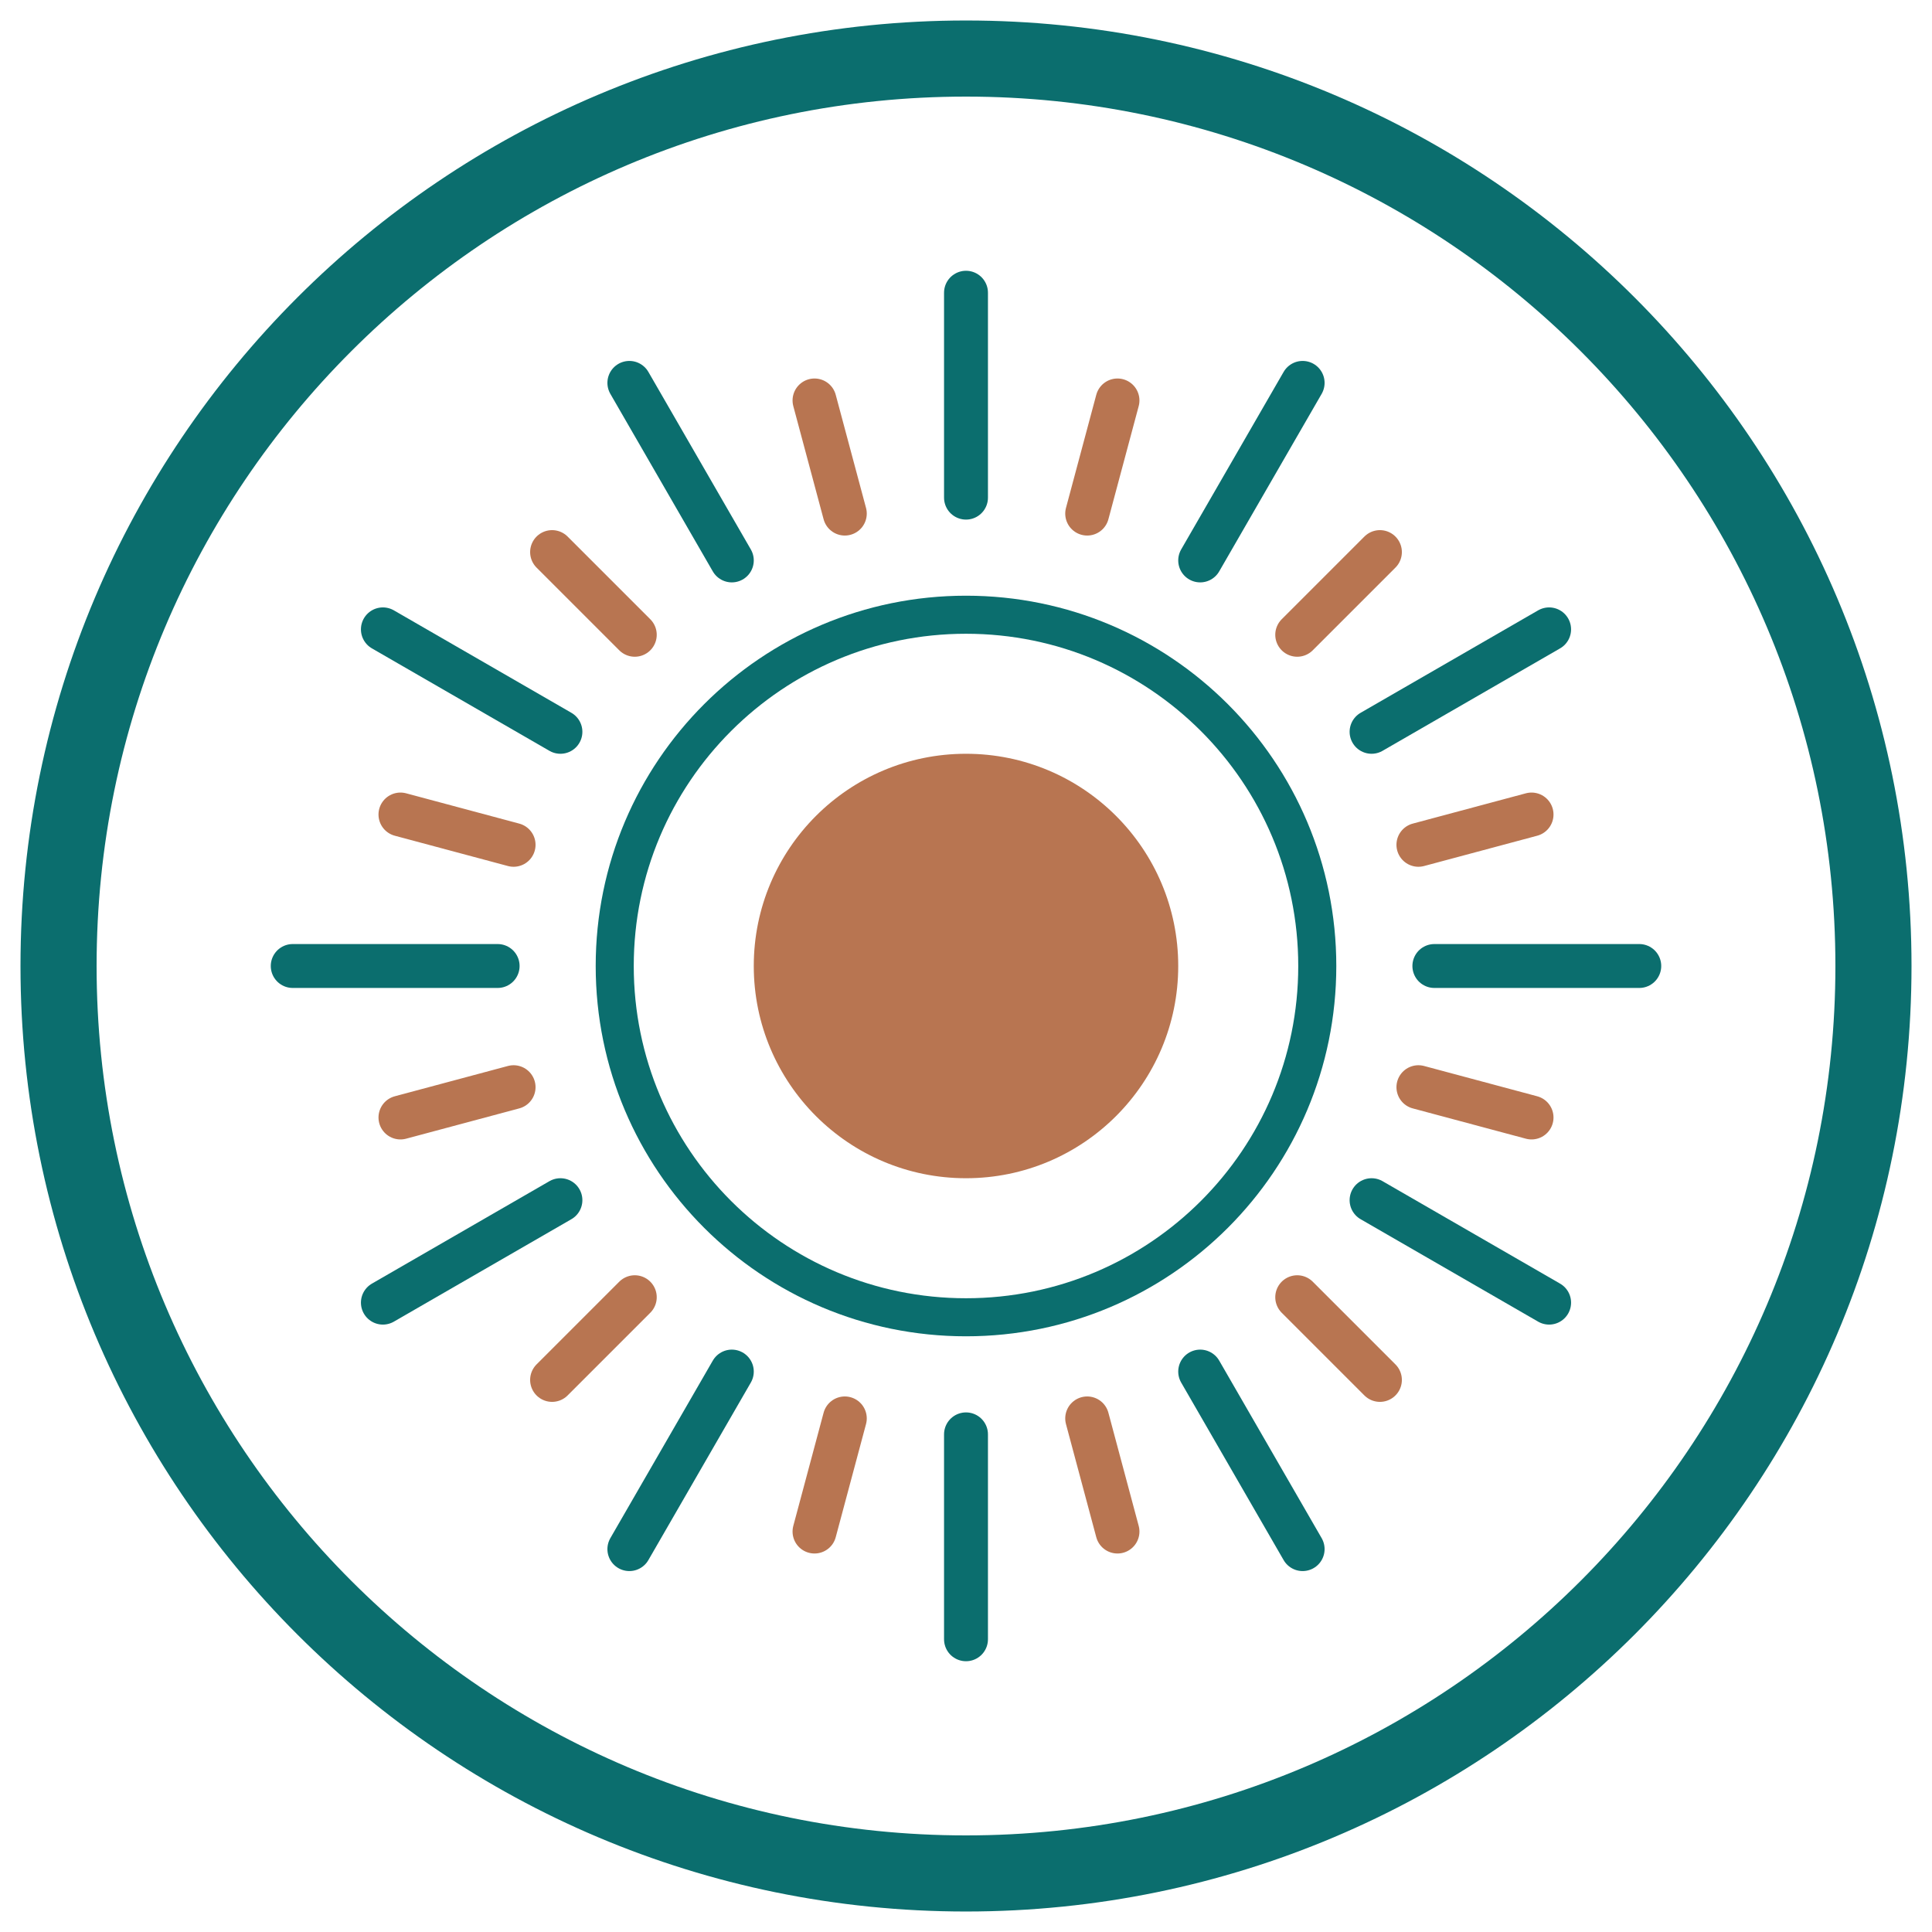
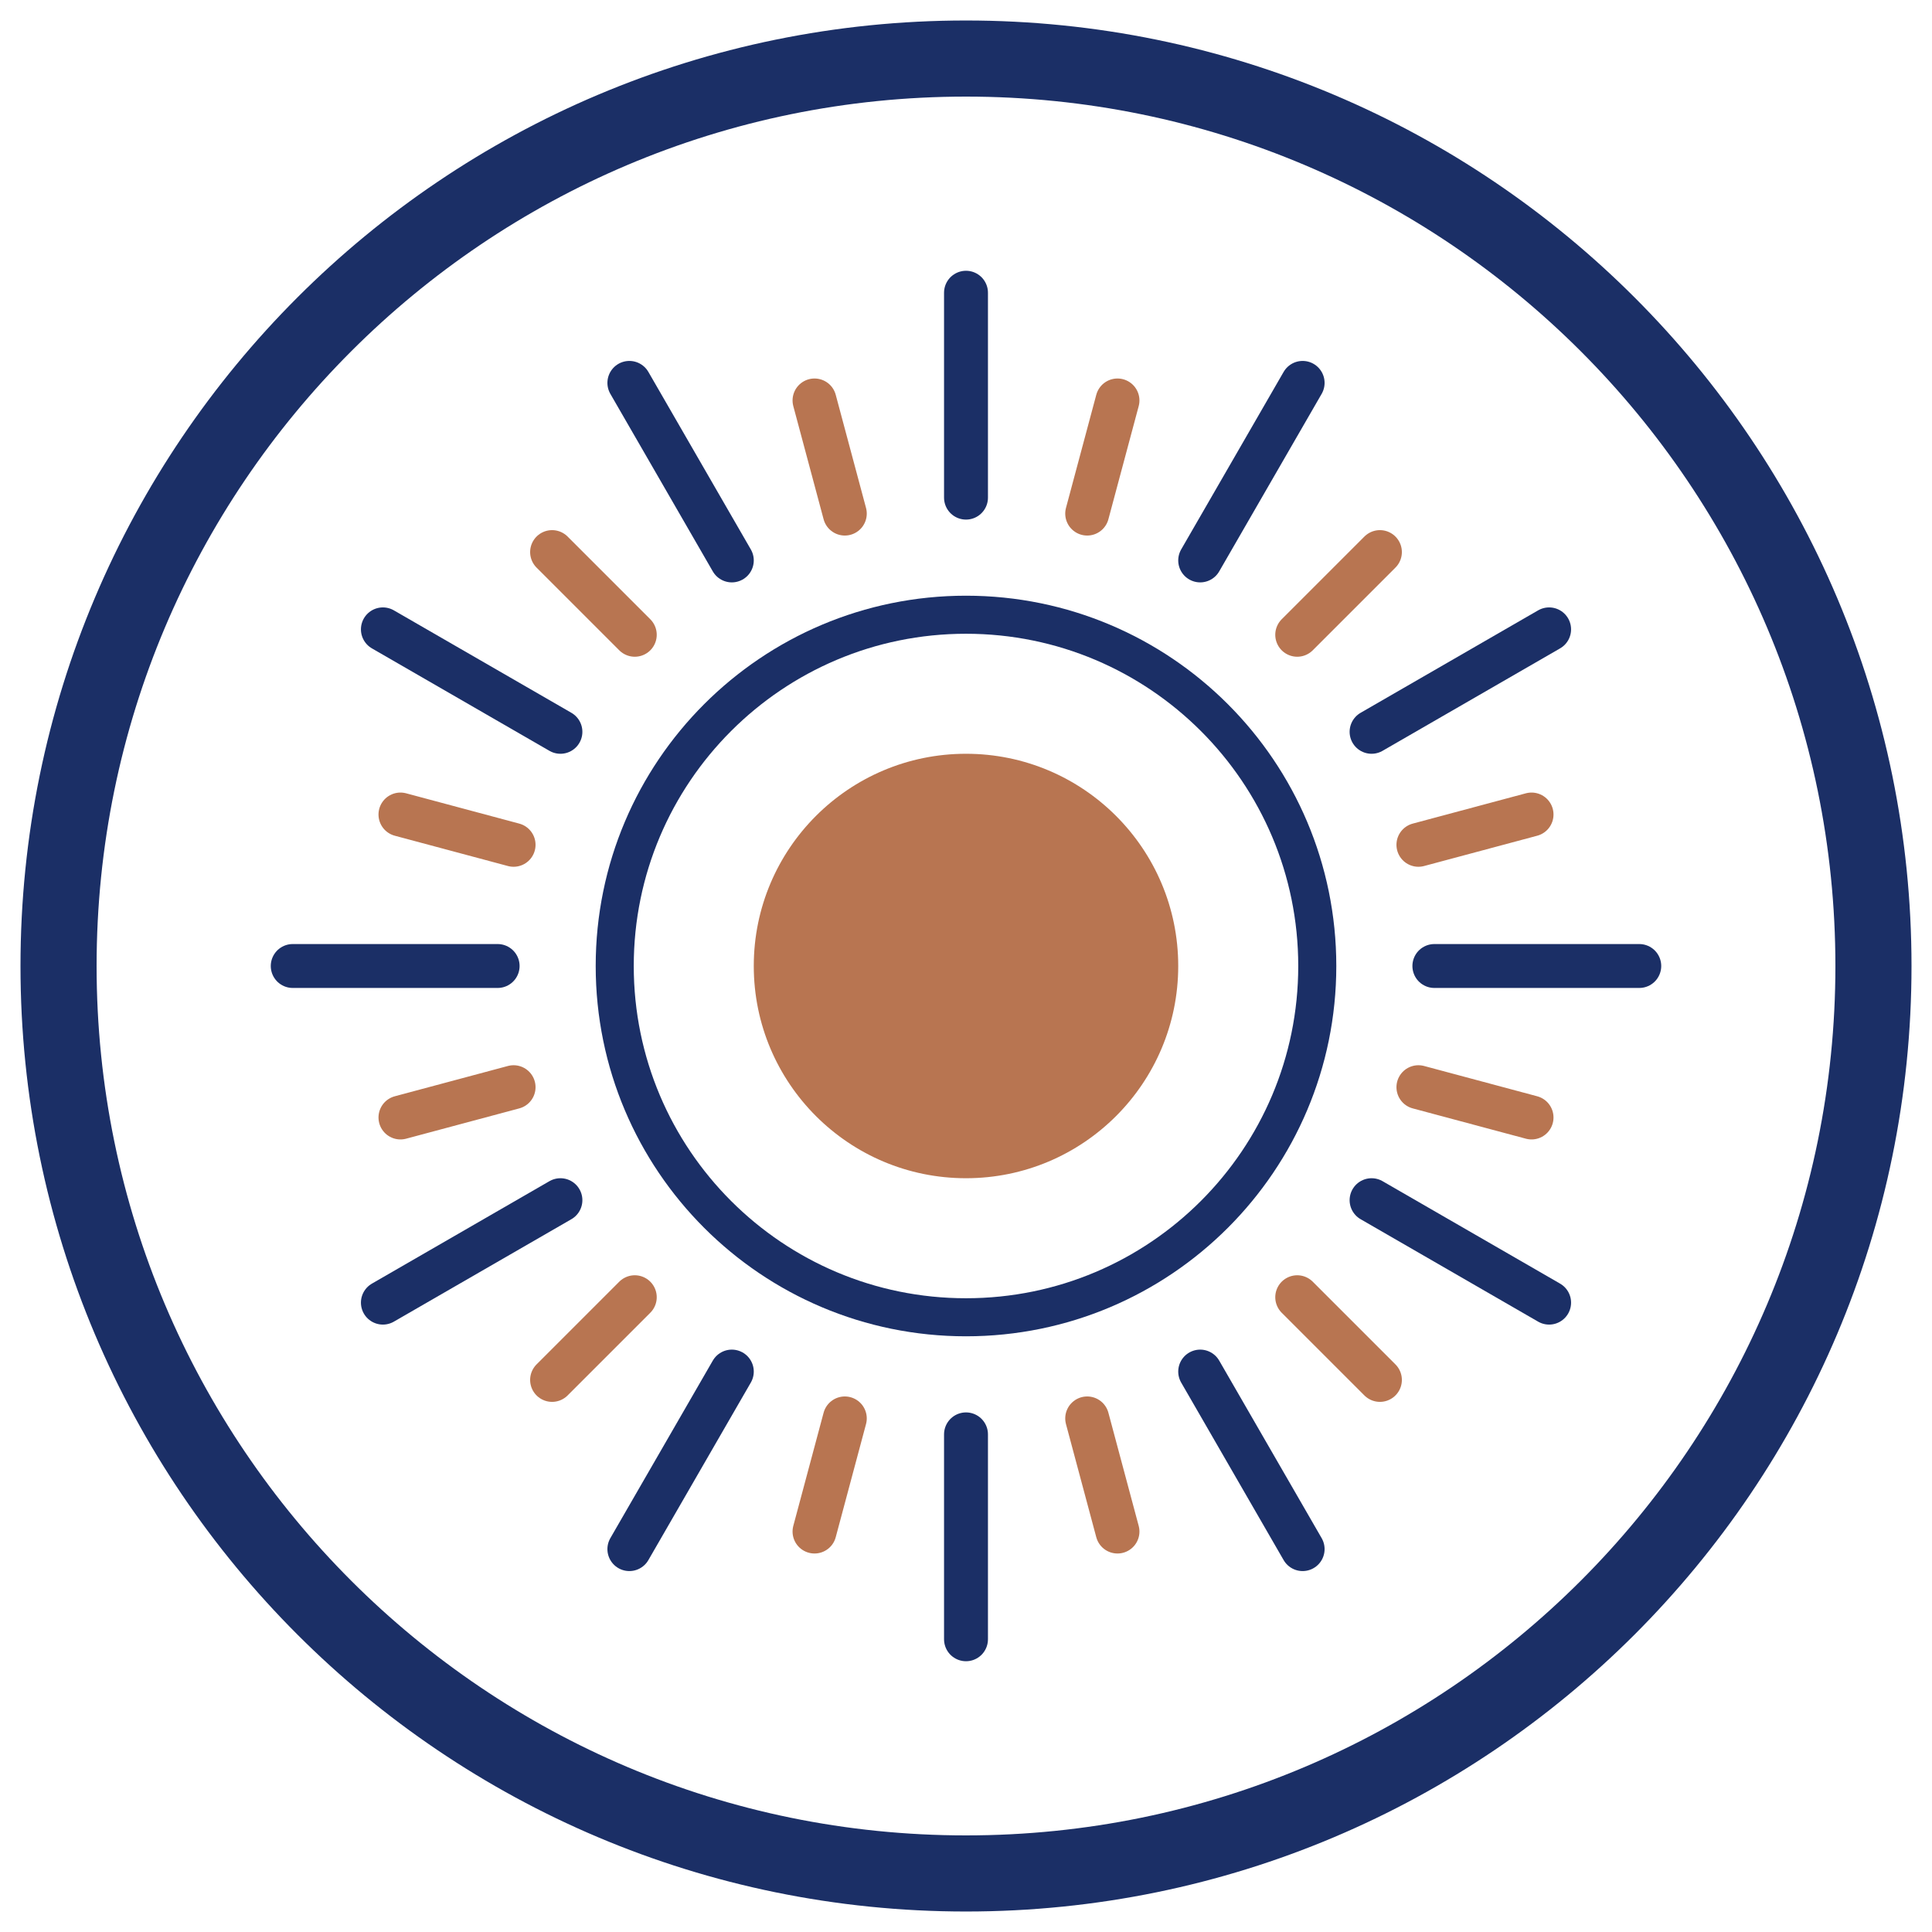
<svg xmlns="http://www.w3.org/2000/svg" viewBox="1312 40 1320 1320" width="1320" height="1320">
-   <circle cx="1972.0" cy="700" r="620" fill="none" stroke="#0B6E6E" stroke-width="52" />
+   <circle cx="1972.0" cy="700" r="620" fill="none" stroke="#1B2F66" stroke-width="52" />
  <circle cx="1972.0" cy="700" r="145" fill="#B87551" />
-   <circle cx="1972.0" cy="700" r="240" fill="none" stroke="#0B6E6E" stroke-width="26" />
-   <line x1="2292.0" y1="700.0" x2="2432.0" y2="700.0" stroke="#0B6E6E" stroke-width="30" stroke-linecap="round" />
+   <circle cx="1972.0" cy="700" r="240" fill="none" stroke="#1B2F66" stroke-width="26" />
+   <line x1="2292.0" y1="700.0" x2="2432.0" y2="700.0" stroke="#1B2F66" stroke-width="30" stroke-linecap="round" />
  <line x1="2281.1" y1="782.8" x2="2358.4" y2="803.5" stroke="#B87551" stroke-width="30" stroke-linecap="round" />
-   <line x1="2249.1" y1="860.0" x2="2370.4" y2="930.0" stroke="#0B6E6E" stroke-width="30" stroke-linecap="round" />
+   <line x1="2249.1" y1="860.0" x2="2370.4" y2="930.0" stroke="#1B2F66" stroke-width="30" stroke-linecap="round" />
  <line x1="2198.3" y1="926.3" x2="2254.8" y2="982.8" stroke="#B87551" stroke-width="30" stroke-linecap="round" />
-   <line x1="2132.0" y1="977.1" x2="2202.0" y2="1098.4" stroke="#0B6E6E" stroke-width="30" stroke-linecap="round" />
+   <line x1="2132.0" y1="977.1" x2="2202.0" y2="1098.4" stroke="#1B2F66" stroke-width="30" stroke-linecap="round" />
  <line x1="2054.8" y1="1009.1" x2="2075.5" y2="1086.4" stroke="#B87551" stroke-width="30" stroke-linecap="round" />
-   <line x1="1972.0" y1="1020.0" x2="1972.0" y2="1160.0" stroke="#0B6E6E" stroke-width="30" stroke-linecap="round" />
+   <line x1="1972.0" y1="1020.0" x2="1972.0" y2="1160.0" stroke="#1B2F66" stroke-width="30" stroke-linecap="round" />
  <line x1="1889.2" y1="1009.1" x2="1868.5" y2="1086.4" stroke="#B87551" stroke-width="30" stroke-linecap="round" />
-   <line x1="1812.0" y1="977.1" x2="1742.0" y2="1098.4" stroke="#0B6E6E" stroke-width="30" stroke-linecap="round" />
+   <line x1="1812.0" y1="977.1" x2="1742.0" y2="1098.4" stroke="#1B2F66" stroke-width="30" stroke-linecap="round" />
  <line x1="1745.7" y1="926.3" x2="1689.2" y2="982.8" stroke="#B87551" stroke-width="30" stroke-linecap="round" />
-   <line x1="1694.9" y1="860.0" x2="1573.6" y2="930.0" stroke="#0B6E6E" stroke-width="30" stroke-linecap="round" />
+   <line x1="1694.9" y1="860.0" x2="1573.6" y2="930.0" stroke="#1B2F66" stroke-width="30" stroke-linecap="round" />
  <line x1="1662.9" y1="782.8" x2="1585.6" y2="803.5" stroke="#B87551" stroke-width="30" stroke-linecap="round" />
-   <line x1="1652.0" y1="700.0" x2="1512.0" y2="700.0" stroke="#0B6E6E" stroke-width="30" stroke-linecap="round" />
+   <line x1="1652.0" y1="700.0" x2="1512.0" y2="700.0" stroke="#1B2F66" stroke-width="30" stroke-linecap="round" />
  <line x1="1662.9" y1="617.2" x2="1585.6" y2="596.5" stroke="#B87551" stroke-width="30" stroke-linecap="round" />
-   <line x1="1694.9" y1="540.0" x2="1573.6" y2="470.0" stroke="#0B6E6E" stroke-width="30" stroke-linecap="round" />
+   <line x1="1694.9" y1="540.0" x2="1573.6" y2="470.0" stroke="#1B2F66" stroke-width="30" stroke-linecap="round" />
  <line x1="1745.7" y1="473.7" x2="1689.2" y2="417.2" stroke="#B87551" stroke-width="30" stroke-linecap="round" />
-   <line x1="1812.0" y1="422.9" x2="1742.0" y2="301.6" stroke="#0B6E6E" stroke-width="30" stroke-linecap="round" />
+   <line x1="1812.0" y1="422.9" x2="1742.0" y2="301.6" stroke="#1B2F66" stroke-width="30" stroke-linecap="round" />
  <line x1="1889.2" y1="390.9" x2="1868.5" y2="313.6" stroke="#B87551" stroke-width="30" stroke-linecap="round" />
-   <line x1="1972.0" y1="380.0" x2="1972.0" y2="240.0" stroke="#0B6E6E" stroke-width="30" stroke-linecap="round" />
+   <line x1="1972.0" y1="380.0" x2="1972.0" y2="240.0" stroke="#1B2F66" stroke-width="30" stroke-linecap="round" />
  <line x1="2054.8" y1="390.9" x2="2075.5" y2="313.6" stroke="#B87551" stroke-width="30" stroke-linecap="round" />
-   <line x1="2132.0" y1="422.9" x2="2202.0" y2="301.6" stroke="#0B6E6E" stroke-width="30" stroke-linecap="round" />
+   <line x1="2132.0" y1="422.9" x2="2202.0" y2="301.6" stroke="#1B2F66" stroke-width="30" stroke-linecap="round" />
  <line x1="2198.3" y1="473.7" x2="2254.8" y2="417.2" stroke="#B87551" stroke-width="30" stroke-linecap="round" />
-   <line x1="2249.1" y1="540.0" x2="2370.4" y2="470.0" stroke="#0B6E6E" stroke-width="30" stroke-linecap="round" />
+   <line x1="2249.1" y1="540.0" x2="2370.4" y2="470.0" stroke="#1B2F66" stroke-width="30" stroke-linecap="round" />
  <line x1="2281.1" y1="617.2" x2="2358.4" y2="596.5" stroke="#B87551" stroke-width="30" stroke-linecap="round" />
</svg>
